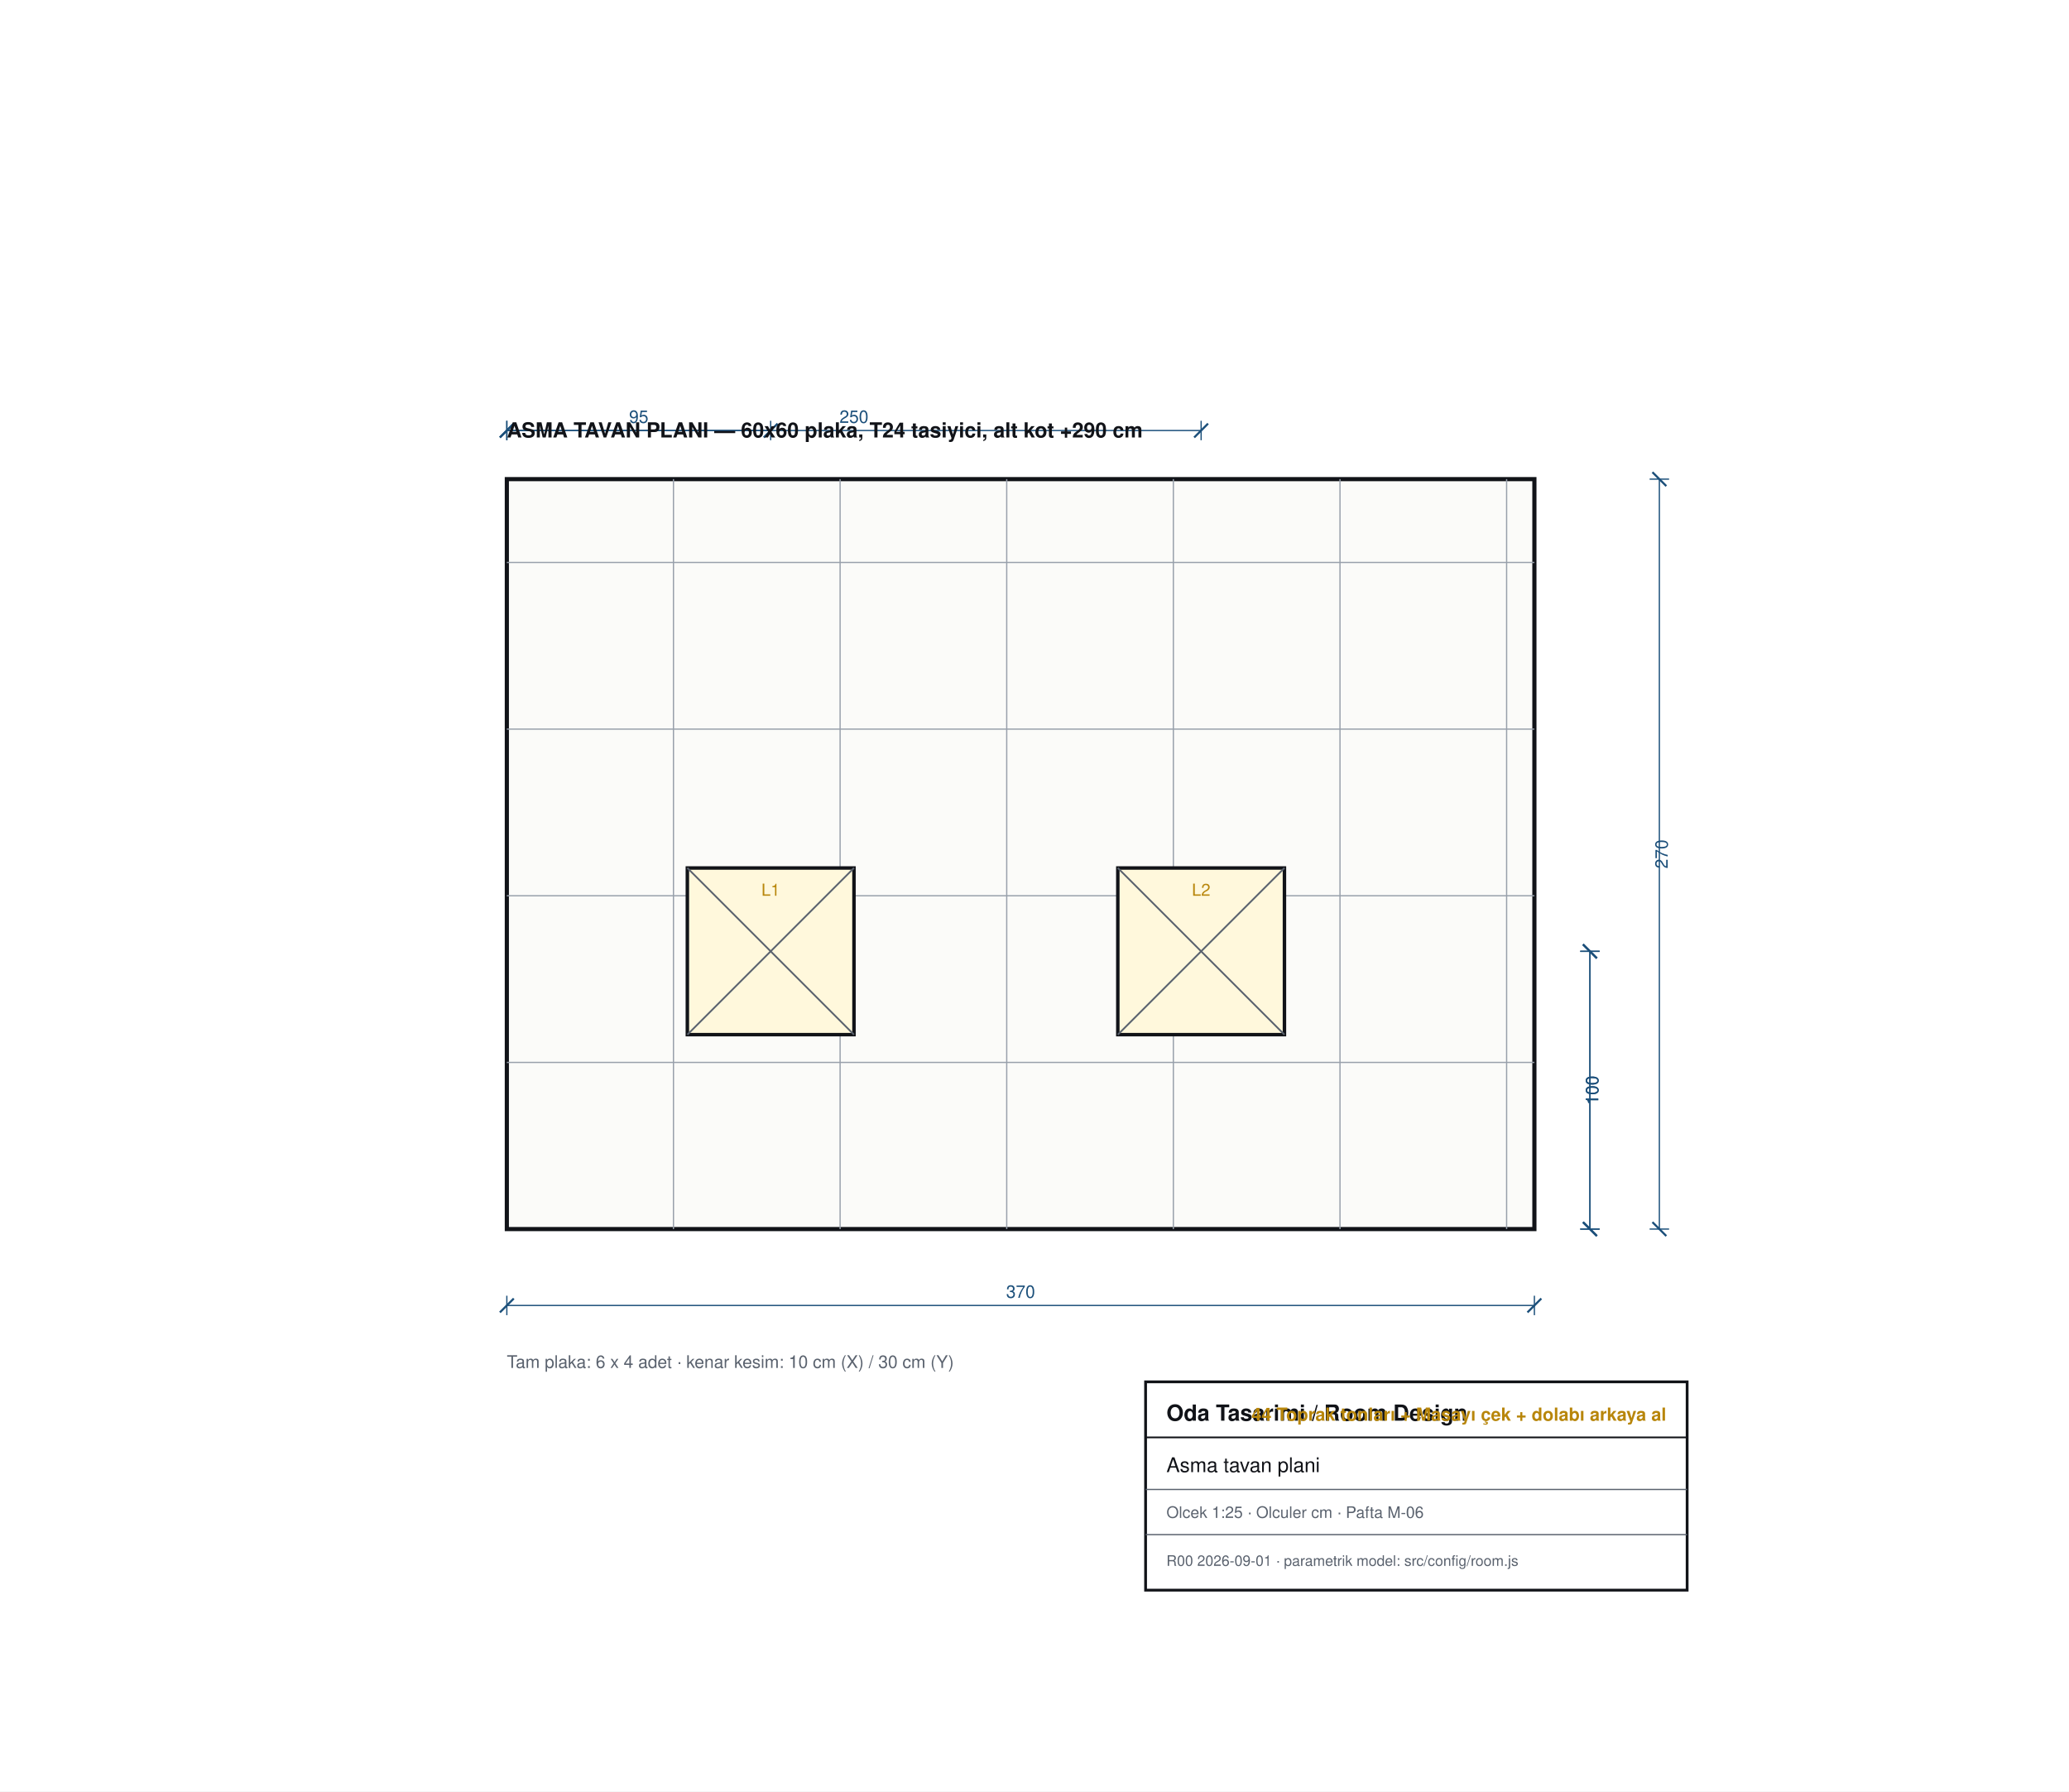
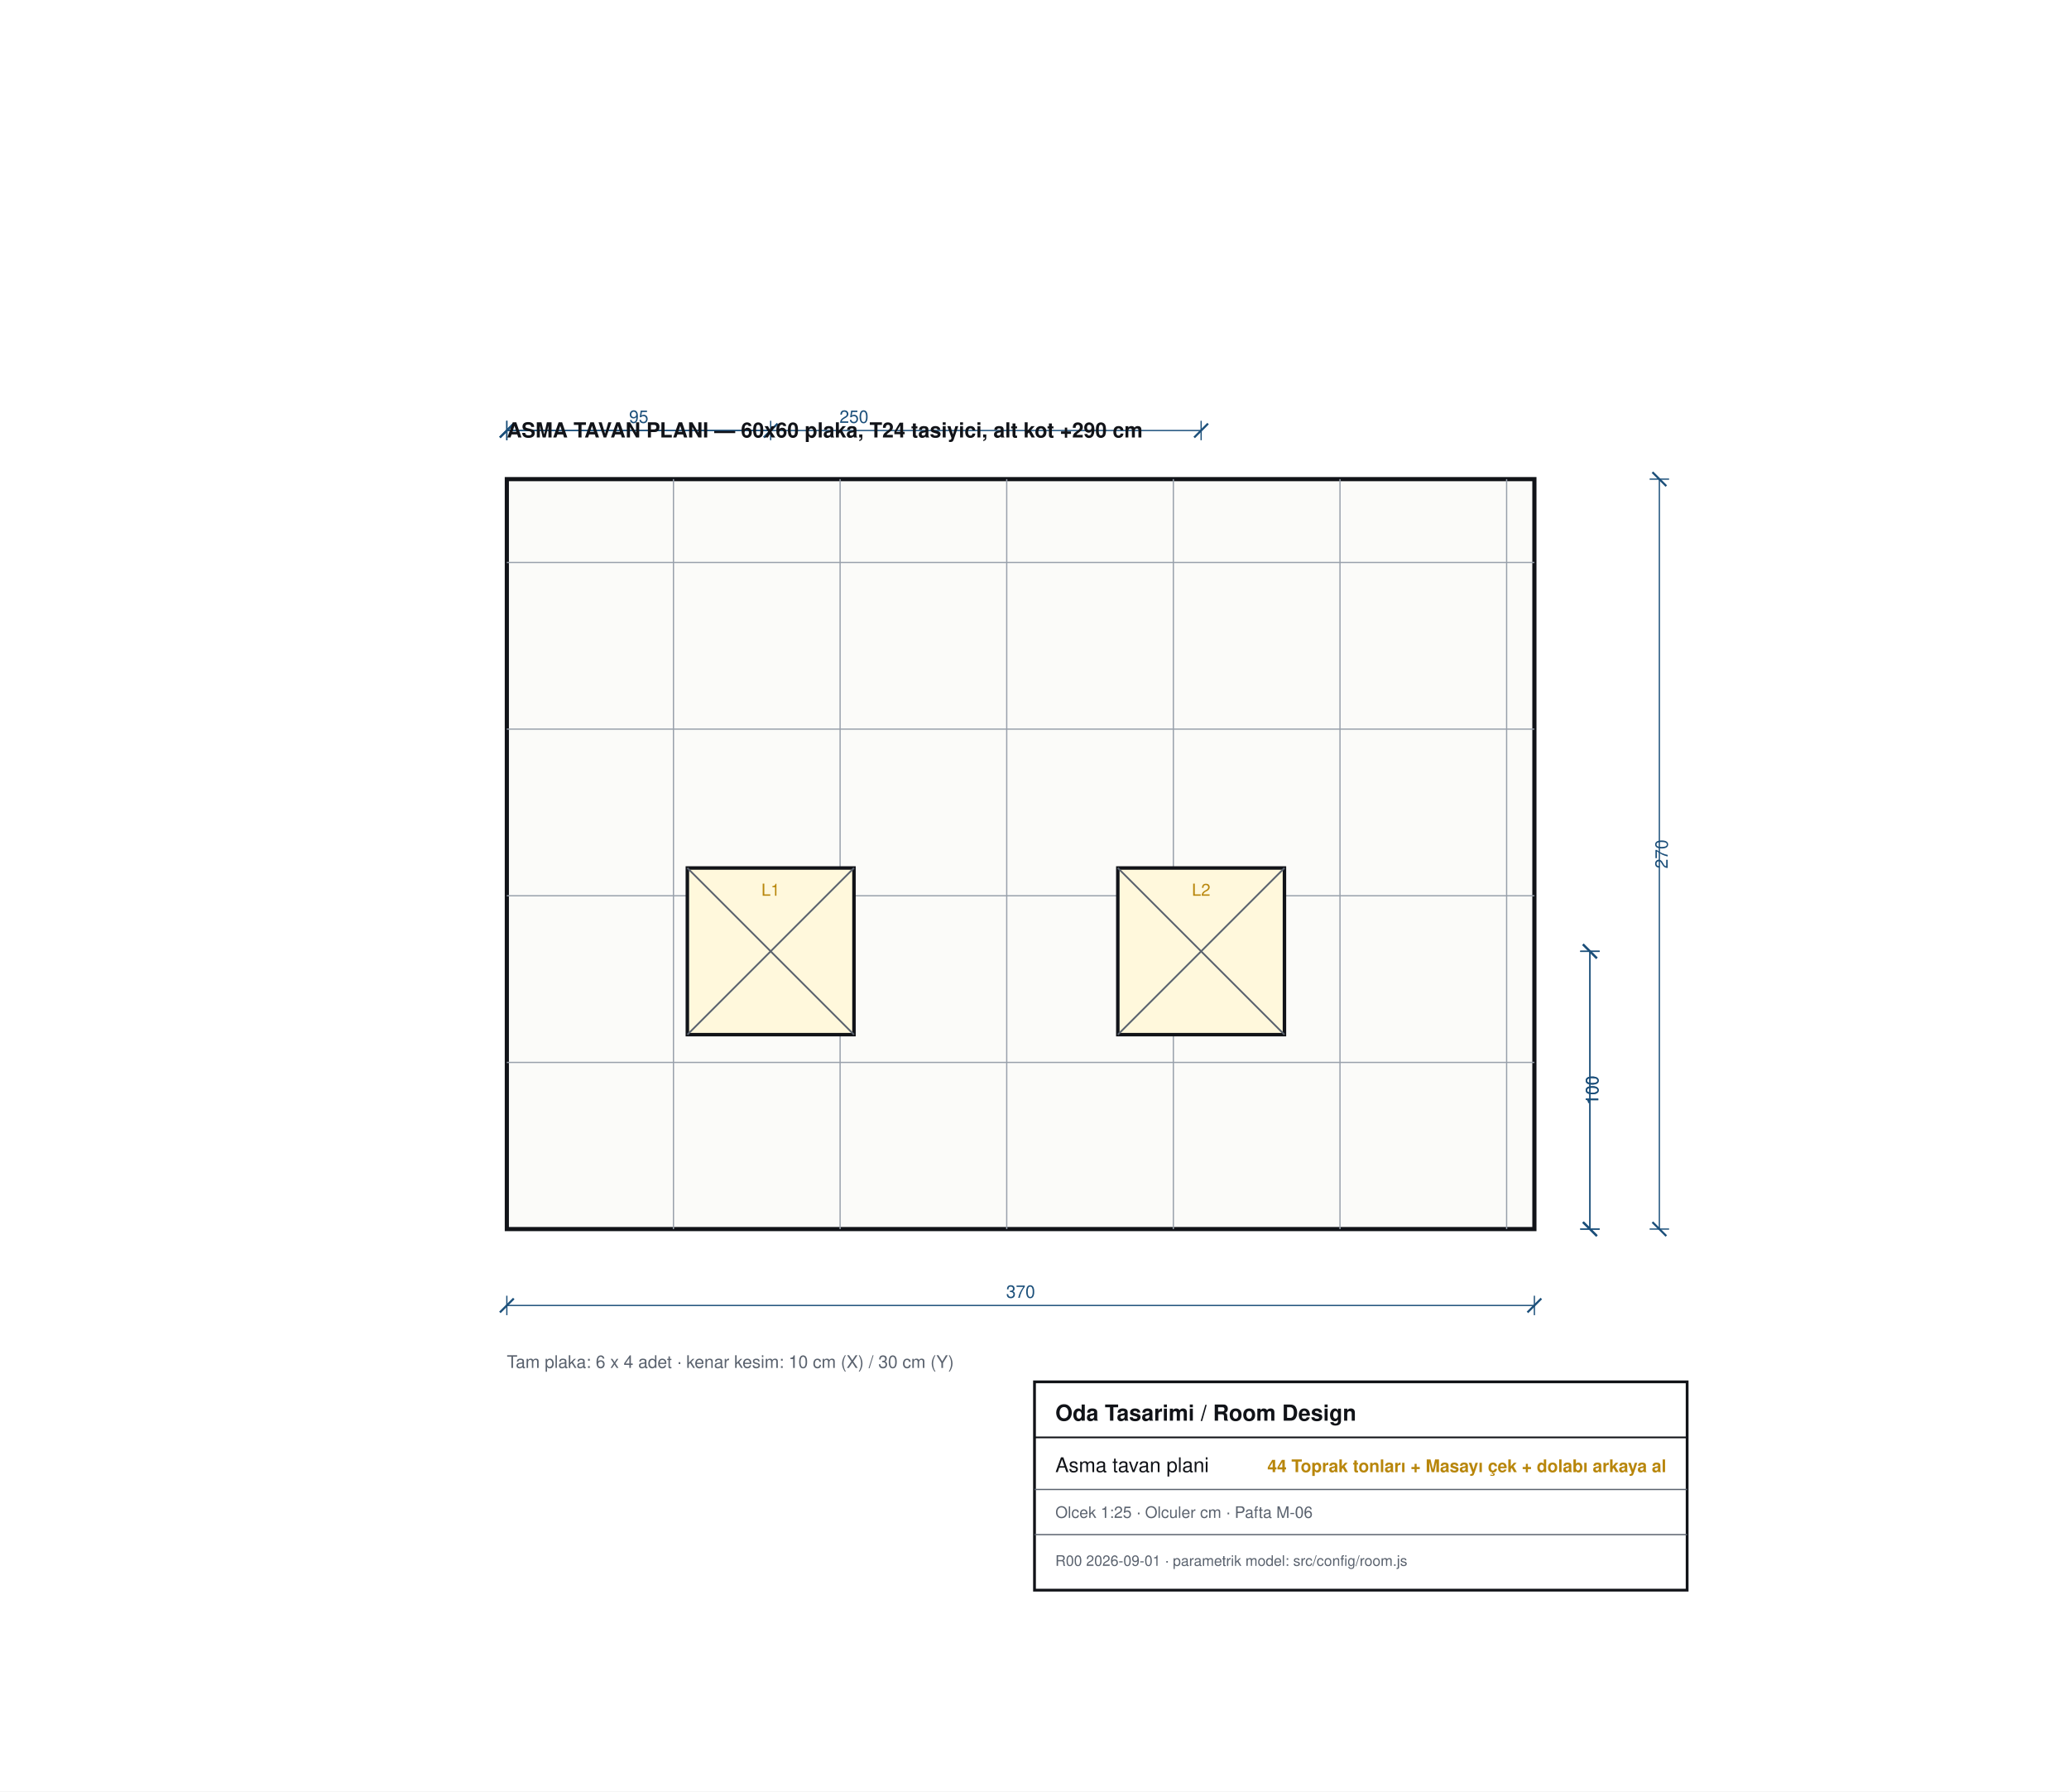
<svg xmlns="http://www.w3.org/2000/svg" width="298mm" height="258mm" viewBox="0 0 298 258" font-family="Helvetica,Arial,sans-serif">
  <rect width="298" height="258" fill="#ffffff" />
  <rect x="73.00" y="69.00" width="148.00" height="108.00" fill="#fbfbf9" stroke="#111318" stroke-width="0.6" />
  <line x1="97.00" y1="177.00" x2="97.00" y2="69.00" stroke="#98a0ab" stroke-width="0.18" />
  <line x1="121.00" y1="177.00" x2="121.00" y2="69.00" stroke="#98a0ab" stroke-width="0.18" />
  <line x1="145.00" y1="177.00" x2="145.00" y2="69.00" stroke="#98a0ab" stroke-width="0.18" />
  <line x1="169.00" y1="177.00" x2="169.00" y2="69.00" stroke="#98a0ab" stroke-width="0.18" />
  <line x1="193.00" y1="177.00" x2="193.00" y2="69.00" stroke="#98a0ab" stroke-width="0.18" />
  <line x1="217.00" y1="177.00" x2="217.00" y2="69.00" stroke="#98a0ab" stroke-width="0.18" />
  <line x1="73.00" y1="153.00" x2="221.00" y2="153.00" stroke="#98a0ab" stroke-width="0.18" />
  <line x1="73.00" y1="129.00" x2="221.00" y2="129.00" stroke="#98a0ab" stroke-width="0.18" />
  <line x1="73.00" y1="105.00" x2="221.00" y2="105.00" stroke="#98a0ab" stroke-width="0.18" />
  <line x1="73.00" y1="81.00" x2="221.00" y2="81.00" stroke="#98a0ab" stroke-width="0.18" />
  <rect x="99.00" y="125.00" width="24.00" height="24.00" fill="#fff8dc" stroke="#111318" stroke-width="0.5" />
  <line x1="99.00" y1="125.00" x2="123.00" y2="149.00" stroke="#5a626e" stroke-width="0.25" />
  <line x1="99.00" y1="149.00" x2="123.00" y2="125.00" stroke="#5a626e" stroke-width="0.25" />
  <text x="111.00" y="129.00" font-size="2.4" fill="#b8860b" text-anchor="middle">L1</text>
  <line x1="73.00" y1="60.60" x2="73.00" y2="63.40" stroke="#1b4f7a" stroke-width="0.18" />
  <line x1="111.00" y1="60.60" x2="111.00" y2="63.40" stroke="#1b4f7a" stroke-width="0.18" />
  <line x1="73.00" y1="62.00" x2="111.00" y2="62.00" stroke="#1b4f7a" stroke-width="0.18" />
  <line x1="72.00" y1="63.00" x2="74.00" y2="61.00" stroke="#1b4f7a" stroke-width="0.3" />
  <line x1="110.00" y1="63.00" x2="112.00" y2="61.00" stroke="#1b4f7a" stroke-width="0.3" />
  <text x="92.00" y="60.90" font-size="2.5" fill="#1b4f7a" text-anchor="middle">95</text>
  <line x1="230.40" y1="137.00" x2="227.60" y2="137.00" stroke="#1b4f7a" stroke-width="0.18" />
  <line x1="230.40" y1="177.00" x2="227.60" y2="177.00" stroke="#1b4f7a" stroke-width="0.18" />
  <line x1="229.00" y1="137.00" x2="229.00" y2="177.00" stroke="#1b4f7a" stroke-width="0.18" />
  <line x1="228.00" y1="136.00" x2="230.00" y2="138.00" stroke="#1b4f7a" stroke-width="0.3" />
  <line x1="228.00" y1="176.00" x2="230.00" y2="178.00" stroke="#1b4f7a" stroke-width="0.3" />
  <text x="230.20" y="157.00" font-size="2.5" fill="#1b4f7a" text-anchor="middle" transform="rotate(-90 230.20 157.00)">100</text>
  <rect x="161.00" y="125.00" width="24.00" height="24.00" fill="#fff8dc" stroke="#111318" stroke-width="0.5" />
  <line x1="161.00" y1="125.00" x2="185.00" y2="149.00" stroke="#5a626e" stroke-width="0.25" />
  <line x1="161.00" y1="149.00" x2="185.00" y2="125.00" stroke="#5a626e" stroke-width="0.25" />
  <text x="173.00" y="129.00" font-size="2.4" fill="#b8860b" text-anchor="middle">L2</text>
  <line x1="73.00" y1="60.60" x2="73.00" y2="63.40" stroke="#1b4f7a" stroke-width="0.18" />
  <line x1="173.00" y1="60.60" x2="173.00" y2="63.40" stroke="#1b4f7a" stroke-width="0.18" />
  <line x1="73.00" y1="62.00" x2="173.00" y2="62.00" stroke="#1b4f7a" stroke-width="0.18" />
  <line x1="72.00" y1="63.00" x2="74.00" y2="61.00" stroke="#1b4f7a" stroke-width="0.3" />
  <line x1="172.00" y1="63.00" x2="174.00" y2="61.00" stroke="#1b4f7a" stroke-width="0.3" />
  <text x="123.00" y="60.90" font-size="2.5" fill="#1b4f7a" text-anchor="middle">250</text>
  <line x1="230.40" y1="137.00" x2="227.60" y2="137.00" stroke="#1b4f7a" stroke-width="0.18" />
  <line x1="230.40" y1="177.00" x2="227.60" y2="177.00" stroke="#1b4f7a" stroke-width="0.18" />
  <line x1="229.00" y1="137.00" x2="229.00" y2="177.00" stroke="#1b4f7a" stroke-width="0.18" />
  <line x1="228.00" y1="136.00" x2="230.00" y2="138.00" stroke="#1b4f7a" stroke-width="0.3" />
  <line x1="228.00" y1="176.00" x2="230.00" y2="178.00" stroke="#1b4f7a" stroke-width="0.3" />
  <text x="230.20" y="157.00" font-size="2.5" fill="#1b4f7a" text-anchor="middle" transform="rotate(-90 230.20 157.00)">100</text>
  <text x="73.00" y="63.00" font-size="3" fill="#111318" text-anchor="start" font-weight="700">ASMA TAVAN PLANI — 60x60 plaka, T24 tasiyici, alt kot +290 cm</text>
  <line x1="73.00" y1="186.60" x2="73.00" y2="189.40" stroke="#1b4f7a" stroke-width="0.18" />
  <line x1="221.00" y1="186.60" x2="221.00" y2="189.40" stroke="#1b4f7a" stroke-width="0.18" />
  <line x1="73.00" y1="188.00" x2="221.00" y2="188.00" stroke="#1b4f7a" stroke-width="0.18" />
  <line x1="72.00" y1="189.00" x2="74.00" y2="187.00" stroke="#1b4f7a" stroke-width="0.3" />
  <line x1="220.00" y1="189.00" x2="222.00" y2="187.00" stroke="#1b4f7a" stroke-width="0.3" />
  <text x="147.00" y="186.90" font-size="2.5" fill="#1b4f7a" text-anchor="middle">370</text>
  <line x1="240.40" y1="69.00" x2="237.60" y2="69.00" stroke="#1b4f7a" stroke-width="0.18" />
  <line x1="240.40" y1="177.00" x2="237.60" y2="177.00" stroke="#1b4f7a" stroke-width="0.18" />
  <line x1="239.00" y1="69.00" x2="239.00" y2="177.00" stroke="#1b4f7a" stroke-width="0.18" />
  <line x1="238.00" y1="68.00" x2="240.00" y2="70.00" stroke="#1b4f7a" stroke-width="0.3" />
  <line x1="238.00" y1="176.00" x2="240.00" y2="178.00" stroke="#1b4f7a" stroke-width="0.3" />
  <text x="240.20" y="123.00" font-size="2.5" fill="#1b4f7a" text-anchor="middle" transform="rotate(-90 240.20 123.00)">270</text>
  <text x="73.00" y="197.00" font-size="2.5" fill="#5a626e" text-anchor="start">Tam plaka: 6 x 4 adet  ·  kenar kesim: 10 cm (X) / 30 cm (Y)</text>
-   <rect x="165.00" y="199.00" width="78.00" height="30.00" fill="#ffffff" stroke="#111318" stroke-width="0.4" />
-   <line x1="165.00" y1="207.00" x2="243.00" y2="207.00" stroke="#111318" stroke-width="0.25" />
-   <line x1="165.00" y1="214.50" x2="243.00" y2="214.50" stroke="#5a626e" stroke-width="0.18" />
-   <line x1="165.00" y1="221.00" x2="243.00" y2="221.00" stroke="#5a626e" stroke-width="0.18" />
-   <text x="168.00" y="204.60" font-size="3.2" fill="#111318" text-anchor="start" font-weight="700">Oda Tasarimi / Room Design</text>
-   <text x="168.00" y="212.00" font-size="2.9" fill="#111318" text-anchor="start">Asma tavan plani</text>
-   <text x="168.00" y="218.60" font-size="2.3" fill="#5a626e" text-anchor="start">Olcek 1:25  ·  Olculer cm  ·  Pafta M-06</text>
-   <text x="240.00" y="204.60" font-size="2.6" fill="#b8860b" text-anchor="end" font-weight="700">44 Toprak tonları + Masayı çek + dolabı arkaya al</text>
-   <text x="168.00" y="225.50" font-size="2.1" fill="#5a626e" text-anchor="start">R00  2026-09-01  ·  parametrik model: src/config/room.js</text>
+   <rect x="149.00" y="199.00" width="94.00" height="30.00" fill="#ffffff" stroke="#111318" stroke-width="0.4" />
+   <line x1="149.00" y1="207.00" x2="243.00" y2="207.00" stroke="#111318" stroke-width="0.25" />
+   <line x1="149.00" y1="214.50" x2="243.00" y2="214.50" stroke="#5a626e" stroke-width="0.18" />
+   <line x1="149.00" y1="221.00" x2="243.00" y2="221.00" stroke="#5a626e" stroke-width="0.18" />
+   <text x="152.00" y="204.60" font-size="3.2" fill="#111318" text-anchor="start" font-weight="700">Oda Tasarimi / Room Design</text>
+   <text x="152.00" y="212.00" font-size="2.9" fill="#111318" text-anchor="start">Asma tavan plani</text>
+   <text x="152.00" y="218.60" font-size="2.3" fill="#5a626e" text-anchor="start">Olcek 1:25  ·  Olculer cm  ·  Pafta M-06</text>
+   <text x="240.00" y="212.00" font-size="2.5" fill="#b8860b" text-anchor="end" font-weight="700">44 Toprak tonları + Masayı çek + dolabı arkaya al</text>
+   <text x="152.00" y="225.50" font-size="2.1" fill="#5a626e" text-anchor="start">R00  2026-09-01  ·  parametrik model: src/config/room.js</text>
</svg>
